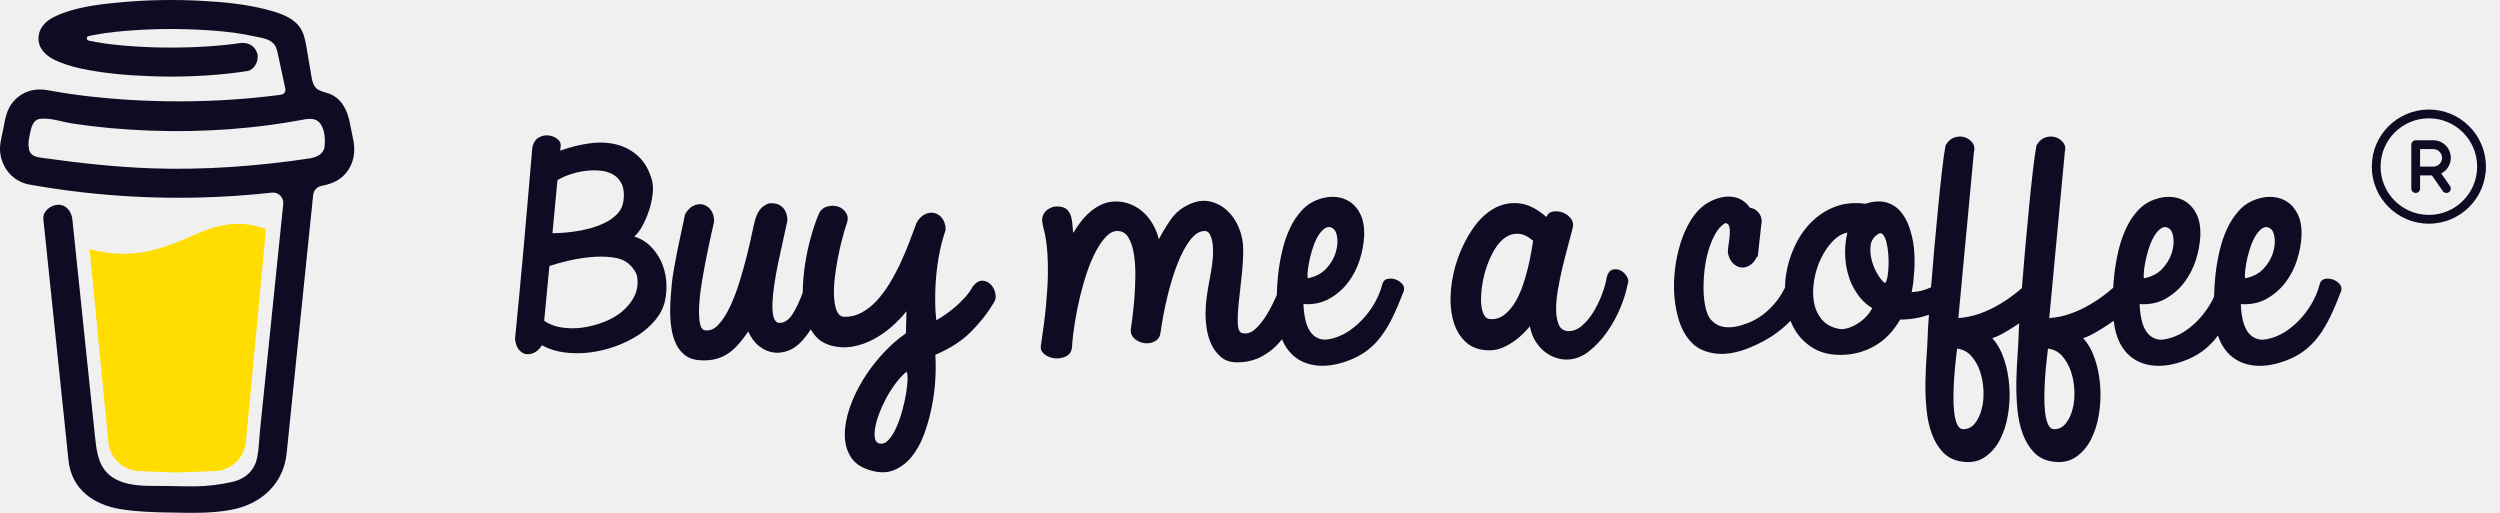
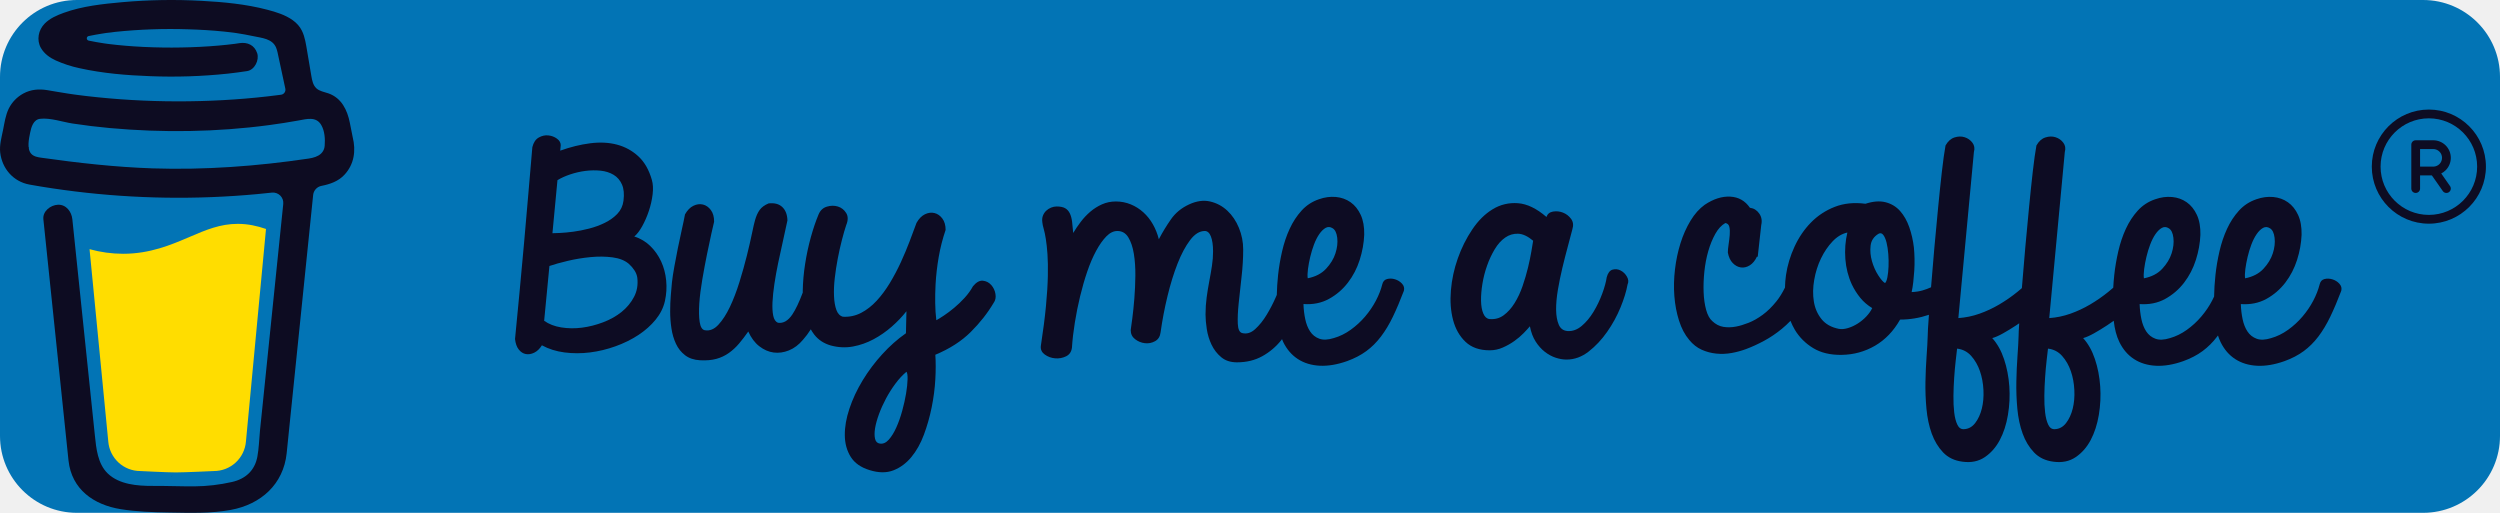
<svg xmlns="http://www.w3.org/2000/svg" width="195" height="40" viewBox="0 0 195 40" fill="none">
-   <g clip-path="url(#clip0_2397_300)">
+   <rect width="195" height="40" rx="6" fill="#0274B5" />
+   <g>
    <path d="M24.739 9.305L24.712 9.289L24.648 9.27C24.674 9.291 24.706 9.304 24.739 9.305Z" fill="#0D0C22" />
    <path d="M24.754 9.3C24.75 9.299 24.746 9.298 24.742 9.297C24.742 9.299 24.742 9.302 24.742 9.304C24.747 9.304 24.75 9.302 24.754 9.3Z" fill="#0D0C22" />
    <path d="M25.117 12.162L25.163 12.136L25.181 12.126L25.196 12.109C25.167 12.122 25.14 12.14 25.117 12.162Z" fill="#0D0C22" />
    <path d="M24.826 9.364L24.781 9.321L24.75 9.305C24.767 9.334 24.794 9.355 24.826 9.364Z" fill="#0D0C22" />
    <path d="M13.451 37.098C13.415 37.113 13.384 37.138 13.359 37.169L13.388 37.15C13.407 37.133 13.435 37.112 13.451 37.098Z" fill="#0D0C22" />
    <path d="M20.055 35.803C20.055 35.762 20.035 35.769 20.04 35.915C20.04 35.903 20.045 35.891 20.047 35.88C20.049 35.854 20.052 35.828 20.055 35.803Z" fill="#0D0C22" />
    <path d="M19.373 37.098C19.337 37.113 19.305 37.138 19.281 37.169L19.31 37.15C19.329 37.133 19.357 37.112 19.373 37.098Z" fill="#0D0C22" />
    <path d="M8.8 37.405C8.773 37.381 8.739 37.365 8.703 37.359C8.732 37.373 8.761 37.387 8.781 37.398L8.8 37.405Z" fill="#0D0C22" />
    <path d="M7.749 36.402C7.745 36.359 7.732 36.319 7.711 36.281C7.726 36.32 7.738 36.359 7.748 36.4L7.749 36.402Z" fill="#0D0C22" />
    <path d="M14.78 18.483C13.343 19.098 11.713 19.795 9.6 19.795C8.716 19.794 7.836 19.672 6.984 19.435L8.446 34.44C8.498 35.068 8.783 35.652 9.246 36.079C9.709 36.505 10.316 36.741 10.945 36.741C10.945 36.741 13.017 36.849 13.709 36.849C14.453 36.849 16.685 36.741 16.685 36.741C17.314 36.741 17.92 36.505 18.383 36.078C18.846 35.652 19.131 35.067 19.183 34.44L20.748 17.859C20.049 17.62 19.343 17.461 18.547 17.461C17.171 17.46 16.061 17.934 14.78 18.483Z" fill="#FFDD00" />
    <path d="M2.461 12.078L2.486 12.101L2.502 12.111C2.489 12.099 2.476 12.088 2.461 12.078Z" fill="#0D0C22" />
    <path d="M27.508 10.691L27.288 9.581C27.09 8.585 26.642 7.644 25.62 7.284C25.292 7.169 24.92 7.119 24.669 6.881C24.418 6.642 24.343 6.272 24.285 5.929C24.177 5.299 24.076 4.668 23.966 4.039C23.871 3.498 23.796 2.891 23.547 2.394C23.224 1.728 22.555 1.339 21.888 1.081C21.547 0.953 21.199 0.846 20.845 0.758C19.18 0.319 17.431 0.157 15.718 0.065C13.663 -0.048 11.602 -0.014 9.552 0.168C8.026 0.306 6.418 0.474 4.968 1.002C4.438 1.195 3.892 1.427 3.489 1.837C2.994 2.34 2.833 3.118 3.194 3.746C3.451 4.191 3.885 4.506 4.347 4.714C4.947 4.983 5.575 5.187 6.218 5.323C8.01 5.719 9.866 5.875 11.697 5.941C13.726 6.023 15.758 5.957 17.778 5.743C18.277 5.688 18.776 5.622 19.273 5.545C19.859 5.455 20.235 4.689 20.062 4.155C19.856 3.517 19.3 3.269 18.672 3.366C18.58 3.38 18.488 3.394 18.395 3.407L18.329 3.417C18.116 3.444 17.903 3.469 17.691 3.492C17.251 3.539 16.811 3.578 16.369 3.608C15.38 3.677 14.388 3.709 13.397 3.711C12.423 3.711 11.448 3.683 10.476 3.619C10.033 3.59 9.591 3.553 9.149 3.508C8.949 3.487 8.748 3.465 8.548 3.44L8.358 3.416L8.316 3.41L8.119 3.382C7.715 3.321 7.312 3.251 6.912 3.167C6.872 3.158 6.836 3.135 6.81 3.103C6.784 3.071 6.77 3.031 6.77 2.99C6.77 2.948 6.784 2.908 6.81 2.876C6.836 2.844 6.872 2.821 6.912 2.812H6.92C7.266 2.739 7.615 2.676 7.964 2.621C8.081 2.603 8.198 2.585 8.315 2.567H8.319C8.538 2.553 8.758 2.513 8.976 2.487C10.872 2.29 12.779 2.223 14.684 2.286C15.61 2.313 16.534 2.367 17.455 2.461C17.653 2.482 17.85 2.503 18.047 2.527C18.122 2.536 18.198 2.547 18.274 2.556L18.427 2.578C18.872 2.645 19.315 2.725 19.756 2.82C20.41 2.962 21.248 3.008 21.539 3.724C21.632 3.951 21.674 4.204 21.725 4.442L21.79 4.746C21.792 4.751 21.793 4.757 21.794 4.763C21.948 5.48 22.102 6.198 22.256 6.915C22.267 6.968 22.267 7.023 22.257 7.076C22.246 7.129 22.224 7.179 22.193 7.224C22.162 7.268 22.122 7.306 22.076 7.334C22.03 7.362 21.978 7.381 21.924 7.388H21.92L21.826 7.401L21.733 7.413C21.438 7.452 21.143 7.488 20.847 7.521C20.265 7.587 19.682 7.645 19.098 7.693C17.937 7.79 16.774 7.853 15.609 7.883C15.015 7.899 14.422 7.906 13.828 7.905C11.467 7.903 9.107 7.766 6.761 7.494C6.507 7.464 6.253 7.432 5.999 7.399C6.196 7.424 5.856 7.38 5.787 7.37C5.625 7.347 5.464 7.324 5.302 7.299C4.76 7.218 4.222 7.118 3.681 7.03C3.027 6.923 2.402 6.976 1.81 7.299C1.325 7.565 0.932 7.972 0.684 8.467C0.429 8.994 0.353 9.569 0.239 10.135C0.125 10.702 -0.052 11.312 0.015 11.893C0.16 13.149 1.037 14.169 2.3 14.397C3.487 14.612 4.681 14.787 5.879 14.935C10.582 15.511 15.334 15.58 20.052 15.141C20.436 15.105 20.82 15.066 21.203 15.024C21.323 15.01 21.444 15.024 21.557 15.064C21.671 15.104 21.774 15.168 21.86 15.253C21.945 15.338 22.011 15.441 22.051 15.554C22.091 15.668 22.106 15.789 22.094 15.908L21.974 17.07C21.734 19.416 21.493 21.762 21.252 24.109C21.001 26.573 20.748 29.036 20.494 31.5C20.422 32.194 20.351 32.887 20.279 33.581C20.21 34.264 20.2 34.968 20.071 35.643C19.866 36.704 19.148 37.356 18.099 37.594C17.139 37.812 16.158 37.927 15.173 37.936C14.081 37.942 12.99 37.894 11.898 37.9C10.733 37.906 9.305 37.798 8.405 36.931C7.615 36.169 7.505 34.976 7.398 33.944C7.254 32.579 7.112 31.213 6.971 29.848L6.18 22.255L5.668 17.343C5.66 17.262 5.651 17.181 5.643 17.1C5.582 16.514 5.167 15.94 4.513 15.97C3.953 15.994 3.317 16.47 3.383 17.1L3.762 20.742L4.547 28.275C4.77 30.415 4.993 32.556 5.216 34.696C5.259 35.106 5.299 35.517 5.344 35.927C5.59 38.168 7.301 39.376 9.421 39.716C10.658 39.915 11.926 39.956 13.182 39.976C14.792 40.002 16.418 40.064 18.002 39.772C20.349 39.342 22.11 37.775 22.361 35.344C22.433 34.642 22.504 33.941 22.576 33.238C22.815 30.917 23.053 28.595 23.291 26.272L24.069 18.685L24.426 15.208C24.443 15.035 24.516 14.873 24.633 14.745C24.75 14.617 24.905 14.531 25.076 14.498C25.747 14.367 26.388 14.144 26.865 13.633C27.625 12.82 27.776 11.76 27.508 10.691ZM2.265 11.441C2.275 11.436 2.257 11.524 2.249 11.565C2.247 11.503 2.25 11.448 2.265 11.441ZM2.33 11.945C2.336 11.941 2.352 11.963 2.369 11.989C2.343 11.965 2.328 11.947 2.33 11.945ZM2.394 12.029C2.43 12.094 2.417 12.069 2.394 12.029ZM2.523 12.134H2.526C2.526 12.138 2.532 12.141 2.534 12.145C2.531 12.141 2.527 12.137 2.523 12.134ZM25.044 11.978C24.803 12.207 24.44 12.314 24.081 12.367C20.056 12.964 15.972 13.267 11.903 13.133C8.991 13.034 6.109 12.71 3.226 12.303C2.943 12.263 2.637 12.211 2.443 12.003C2.077 11.61 2.257 10.819 2.352 10.345C2.439 9.91 2.606 9.33 3.123 9.268C3.93 9.174 4.868 9.514 5.666 9.635C6.628 9.782 7.593 9.9 8.561 9.988C12.695 10.364 16.898 10.306 21.014 9.755C21.764 9.654 22.512 9.537 23.256 9.403C23.92 9.284 24.655 9.061 25.056 9.748C25.331 10.216 25.368 10.843 25.325 11.372C25.312 11.602 25.212 11.819 25.044 11.978Z" fill="#0D0C22" />
    <path fill-rule="evenodd" clip-rule="evenodd" d="M49.455 23.157C49.22 23.606 48.897 23.997 48.486 24.328C48.075 24.66 47.595 24.93 47.046 25.138C46.498 25.346 45.946 25.486 45.391 25.558C44.836 25.629 44.298 25.623 43.776 25.538C43.253 25.454 42.809 25.281 42.444 25.021L42.855 20.747C43.234 20.617 43.71 20.484 44.285 20.347C44.859 20.211 45.45 20.113 46.057 20.055C46.664 19.996 47.239 20.003 47.781 20.074C48.322 20.146 48.75 20.318 49.063 20.591C49.233 20.747 49.377 20.916 49.495 21.099C49.612 21.281 49.684 21.47 49.71 21.665C49.775 22.211 49.69 22.709 49.455 23.157ZM43.482 14.054C43.756 13.885 44.086 13.735 44.471 13.605C44.856 13.475 45.251 13.384 45.656 13.332C46.06 13.28 46.455 13.273 46.841 13.312C47.226 13.351 47.566 13.459 47.859 13.634C48.153 13.81 48.371 14.064 48.515 14.395C48.659 14.727 48.698 15.147 48.633 15.654C48.581 16.057 48.42 16.399 48.153 16.679C47.885 16.959 47.559 17.192 47.174 17.381C46.788 17.57 46.38 17.72 45.95 17.83C45.519 17.941 45.104 18.022 44.706 18.074C44.308 18.126 43.962 18.159 43.668 18.171C43.374 18.184 43.181 18.191 43.09 18.191L43.482 14.054ZM51.571 20.396C51.361 19.941 51.081 19.541 50.728 19.196C50.376 18.851 49.958 18.601 49.475 18.445C49.684 18.276 49.889 18.009 50.092 17.645C50.294 17.281 50.467 16.884 50.611 16.454C50.754 16.025 50.852 15.592 50.905 15.156C50.956 14.721 50.937 14.347 50.846 14.034C50.624 13.254 50.275 12.642 49.798 12.2C49.321 11.758 48.767 11.452 48.133 11.283C47.5 11.114 46.801 11.078 46.038 11.176C45.274 11.273 44.493 11.465 43.697 11.751C43.697 11.686 43.704 11.618 43.717 11.546C43.73 11.475 43.736 11.4 43.736 11.322C43.736 11.127 43.639 10.958 43.443 10.815C43.247 10.671 43.022 10.587 42.767 10.561C42.512 10.535 42.264 10.59 42.023 10.727C41.781 10.863 41.614 11.114 41.523 11.478C41.419 12.649 41.314 13.865 41.21 15.127C41.105 16.389 40.995 17.664 40.877 18.952C40.76 20.24 40.642 21.518 40.524 22.787C40.407 24.055 40.289 25.275 40.172 26.445C40.211 26.797 40.309 27.07 40.466 27.265C40.622 27.46 40.805 27.578 41.014 27.616C41.223 27.656 41.442 27.619 41.67 27.509C41.898 27.399 42.098 27.206 42.268 26.933C42.79 27.22 43.377 27.405 44.03 27.49C44.683 27.574 45.345 27.574 46.018 27.49C46.69 27.405 47.353 27.246 48.006 27.011C48.659 26.777 49.253 26.485 49.788 26.134C50.323 25.782 50.774 25.382 51.14 24.933C51.505 24.484 51.747 24 51.864 23.48C51.982 22.946 52.014 22.413 51.962 21.879C51.91 21.346 51.779 20.852 51.571 20.396Z" fill="#0D0C23" />
    <path fill-rule="evenodd" clip-rule="evenodd" d="M70.674 30.696C70.602 31.125 70.501 31.578 70.37 32.053C70.24 32.527 70.086 32.96 69.91 33.35C69.734 33.741 69.538 34.056 69.323 34.297C69.107 34.537 68.875 34.638 68.627 34.599C68.431 34.573 68.307 34.449 68.255 34.229C68.203 34.007 68.203 33.734 68.255 33.409C68.307 33.084 68.408 32.716 68.559 32.306C68.709 31.896 68.892 31.49 69.107 31.087C69.323 30.683 69.567 30.296 69.841 29.926C70.116 29.555 70.403 29.246 70.703 28.999C70.769 29.077 70.798 29.272 70.791 29.584C70.784 29.896 70.745 30.267 70.674 30.696ZM77.313 22.227C77.137 22.032 76.921 21.922 76.667 21.895C76.412 21.869 76.154 22.012 75.893 22.325C75.723 22.637 75.508 22.936 75.247 23.222C74.986 23.509 74.715 23.769 74.434 24.003C74.153 24.237 73.886 24.439 73.631 24.608C73.377 24.777 73.177 24.901 73.034 24.979C72.982 24.562 72.952 24.114 72.946 23.632C72.939 23.151 72.949 22.663 72.975 22.169C73.014 21.466 73.096 20.757 73.22 20.042C73.344 19.326 73.523 18.623 73.758 17.934C73.758 17.57 73.673 17.274 73.504 17.046C73.334 16.819 73.128 16.675 72.887 16.617C72.645 16.558 72.397 16.591 72.143 16.714C71.888 16.838 71.669 17.063 71.487 17.387C71.33 17.817 71.15 18.298 70.948 18.831C70.745 19.365 70.517 19.908 70.263 20.461C70.008 21.014 69.724 21.551 69.411 22.071C69.097 22.591 68.754 23.053 68.382 23.457C68.01 23.86 67.605 24.175 67.168 24.403C66.73 24.631 66.258 24.732 65.748 24.706C65.513 24.64 65.343 24.465 65.239 24.178C65.134 23.892 65.072 23.535 65.053 23.105C65.033 22.676 65.053 22.204 65.112 21.69C65.171 21.177 65.249 20.666 65.347 20.159C65.445 19.651 65.552 19.17 65.67 18.715C65.787 18.259 65.898 17.875 66.003 17.563C66.159 17.186 66.159 16.87 66.003 16.617C65.846 16.363 65.631 16.194 65.357 16.109C65.082 16.025 64.795 16.028 64.495 16.119C64.194 16.21 63.979 16.412 63.849 16.724C63.626 17.258 63.424 17.856 63.241 18.519C63.058 19.183 62.911 19.869 62.801 20.578C62.689 21.287 62.627 21.99 62.614 22.686C62.614 22.731 62.616 22.774 62.616 22.819C62.331 23.576 62.059 24.147 61.802 24.53C61.469 25.024 61.093 25.239 60.676 25.174C60.492 25.096 60.372 24.914 60.313 24.627C60.254 24.341 60.235 23.99 60.254 23.573C60.274 23.157 60.323 22.686 60.401 22.159C60.48 21.632 60.577 21.086 60.695 20.52C60.813 19.953 60.937 19.385 61.067 18.812C61.198 18.24 61.315 17.7 61.42 17.192C61.407 16.737 61.273 16.389 61.018 16.148C60.764 15.908 60.408 15.814 59.951 15.865C59.638 15.995 59.406 16.165 59.256 16.373C59.105 16.581 58.984 16.848 58.893 17.173C58.841 17.342 58.763 17.68 58.658 18.188C58.554 18.695 58.42 19.277 58.257 19.934C58.093 20.591 57.901 21.277 57.679 21.993C57.457 22.708 57.209 23.356 56.935 23.935C56.661 24.513 56.36 24.979 56.034 25.33C55.708 25.681 55.355 25.824 54.976 25.759C54.767 25.72 54.634 25.505 54.575 25.115C54.516 24.725 54.506 24.244 54.545 23.671C54.585 23.099 54.663 22.471 54.781 21.788C54.898 21.105 55.019 20.458 55.143 19.846C55.267 19.235 55.381 18.695 55.486 18.227C55.59 17.758 55.662 17.446 55.701 17.29C55.701 16.913 55.616 16.61 55.446 16.383C55.276 16.155 55.071 16.012 54.829 15.953C54.588 15.895 54.34 15.927 54.085 16.051C53.831 16.174 53.612 16.399 53.429 16.724C53.364 17.075 53.279 17.482 53.174 17.944C53.07 18.405 52.969 18.88 52.871 19.368C52.773 19.856 52.681 20.334 52.597 20.803C52.512 21.271 52.45 21.681 52.411 22.032C52.385 22.305 52.355 22.64 52.323 23.037C52.29 23.434 52.273 23.853 52.273 24.296C52.273 24.738 52.306 25.177 52.372 25.613C52.437 26.049 52.554 26.449 52.724 26.813C52.894 27.177 53.132 27.476 53.439 27.711C53.746 27.945 54.134 28.075 54.604 28.101C55.087 28.127 55.508 28.091 55.867 27.994C56.227 27.896 56.553 27.743 56.847 27.535C57.14 27.327 57.408 27.08 57.65 26.793C57.891 26.507 58.13 26.195 58.365 25.857C58.587 26.351 58.874 26.735 59.226 27.008C59.579 27.281 59.951 27.444 60.343 27.496C60.734 27.548 61.133 27.493 61.538 27.33C61.942 27.168 62.307 26.891 62.634 26.501C62.849 26.261 63.052 25.989 63.242 25.688C63.323 25.829 63.409 25.965 63.506 26.091C63.826 26.507 64.26 26.793 64.808 26.95C65.396 27.106 65.97 27.132 66.532 27.028C67.093 26.924 67.628 26.735 68.138 26.462C68.647 26.189 69.12 25.86 69.558 25.476C69.995 25.093 70.377 24.693 70.703 24.276C70.69 24.575 70.683 24.858 70.683 25.125C70.683 25.392 70.677 25.681 70.664 25.993C70.011 26.449 69.394 26.995 68.813 27.633C68.232 28.27 67.723 28.95 67.285 29.672C66.848 30.394 66.505 31.125 66.258 31.867C66.009 32.609 65.888 33.301 65.895 33.946C65.901 34.59 66.055 35.152 66.355 35.633C66.655 36.115 67.145 36.459 67.824 36.668C68.529 36.889 69.149 36.895 69.685 36.687C70.22 36.479 70.687 36.134 71.085 35.653C71.483 35.172 71.81 34.59 72.064 33.907C72.319 33.223 72.521 32.511 72.671 31.77C72.822 31.028 72.916 30.299 72.956 29.584C72.995 28.868 72.995 28.231 72.956 27.671C74.078 27.203 74.999 26.611 75.717 25.896C76.435 25.181 77.029 24.426 77.499 23.632C77.643 23.437 77.692 23.203 77.646 22.93C77.6 22.656 77.49 22.422 77.313 22.227Z" fill="#0D0C23" />
    <path fill-rule="evenodd" clip-rule="evenodd" d="M102.022 20.983C102.061 20.684 102.12 20.369 102.198 20.037C102.277 19.705 102.375 19.383 102.492 19.071C102.61 18.759 102.747 18.489 102.903 18.261C103.06 18.034 103.227 17.871 103.403 17.773C103.579 17.676 103.758 17.686 103.942 17.802C104.137 17.92 104.258 18.167 104.304 18.544C104.349 18.922 104.304 19.325 104.167 19.754C104.03 20.183 103.785 20.587 103.432 20.964C103.08 21.341 102.603 21.588 102.003 21.705C101.976 21.524 101.983 21.283 102.022 20.983ZM108.808 21.783C108.593 21.719 108.387 21.712 108.191 21.764C107.996 21.816 107.871 21.953 107.819 22.174C107.715 22.59 107.548 23.016 107.32 23.452C107.091 23.888 106.811 24.301 106.478 24.691C106.145 25.081 105.769 25.426 105.352 25.725C104.934 26.025 104.496 26.239 104.039 26.369C103.582 26.513 103.204 26.529 102.903 26.418C102.603 26.308 102.365 26.119 102.189 25.852C102.012 25.586 101.885 25.264 101.807 24.886C101.728 24.509 101.683 24.119 101.67 23.715C102.414 23.768 103.076 23.634 103.658 23.315C104.238 22.997 104.731 22.574 105.136 22.047C105.541 21.52 105.848 20.928 106.057 20.271C106.265 19.614 106.383 18.96 106.409 18.31C106.422 17.698 106.331 17.181 106.135 16.759C105.939 16.336 105.675 16.007 105.342 15.773C105.009 15.539 104.627 15.402 104.196 15.363C103.765 15.324 103.328 15.383 102.884 15.539C102.348 15.721 101.895 16.017 101.523 16.427C101.151 16.837 100.84 17.312 100.593 17.851C100.344 18.391 100.148 18.973 100.005 19.598C99.861 20.222 99.757 20.837 99.692 21.442C99.633 21.985 99.601 22.504 99.59 23.005C99.562 23.069 99.535 23.13 99.505 23.198C99.303 23.66 99.068 24.112 98.8 24.555C98.533 24.997 98.236 25.368 97.909 25.667C97.583 25.966 97.243 26.07 96.891 25.979C96.682 25.927 96.568 25.686 96.548 25.257C96.529 24.828 96.551 24.294 96.617 23.657C96.682 23.02 96.757 22.33 96.842 21.588C96.927 20.847 96.969 20.138 96.969 19.461C96.969 18.876 96.858 18.313 96.636 17.773C96.414 17.234 96.11 16.785 95.726 16.427C95.34 16.069 94.893 15.832 94.384 15.715C93.875 15.597 93.326 15.675 92.739 15.949C92.151 16.222 91.684 16.606 91.339 17.1C90.992 17.595 90.676 18.115 90.389 18.661C90.284 18.245 90.131 17.858 89.928 17.5C89.726 17.142 89.478 16.83 89.184 16.563C88.89 16.297 88.56 16.089 88.195 15.939C87.83 15.79 87.444 15.715 87.039 15.715C86.648 15.715 86.286 15.79 85.953 15.939C85.62 16.089 85.316 16.28 85.042 16.515C84.768 16.749 84.52 17.012 84.298 17.305C84.076 17.598 83.879 17.887 83.71 18.173C83.684 17.835 83.654 17.539 83.622 17.285C83.589 17.032 83.53 16.817 83.446 16.642C83.361 16.466 83.24 16.332 83.083 16.241C82.927 16.151 82.705 16.105 82.418 16.105C82.274 16.105 82.13 16.134 81.987 16.192C81.843 16.251 81.715 16.332 81.605 16.436C81.494 16.541 81.409 16.668 81.35 16.817C81.291 16.967 81.275 17.139 81.301 17.334C81.314 17.478 81.35 17.65 81.409 17.851C81.468 18.053 81.523 18.317 81.575 18.642C81.627 18.967 81.67 19.361 81.703 19.822C81.735 20.284 81.745 20.85 81.732 21.52C81.719 22.19 81.67 22.974 81.585 23.872C81.5 24.769 81.366 25.81 81.184 26.994C81.157 27.267 81.262 27.488 81.497 27.657C81.732 27.826 82 27.924 82.3 27.95C82.6 27.976 82.884 27.924 83.152 27.794C83.419 27.664 83.573 27.436 83.612 27.111C83.651 26.5 83.726 25.849 83.838 25.159C83.948 24.47 84.085 23.787 84.249 23.11C84.412 22.434 84.598 21.79 84.807 21.178C85.016 20.567 85.248 20.027 85.502 19.559C85.757 19.09 86.021 18.717 86.295 18.437C86.57 18.157 86.857 18.017 87.157 18.017C87.523 18.017 87.806 18.183 88.009 18.515C88.211 18.847 88.355 19.273 88.44 19.793C88.525 20.314 88.564 20.883 88.558 21.501C88.551 22.119 88.525 22.714 88.479 23.286C88.433 23.859 88.381 24.369 88.322 24.818C88.264 25.267 88.221 25.576 88.195 25.745C88.195 26.044 88.309 26.281 88.538 26.457C88.766 26.633 89.021 26.737 89.302 26.769C89.582 26.802 89.847 26.75 90.095 26.613C90.343 26.477 90.486 26.246 90.526 25.92C90.656 24.984 90.836 24.044 91.064 23.101C91.292 22.158 91.554 21.312 91.848 20.564C92.141 19.816 92.468 19.204 92.827 18.73C93.186 18.255 93.568 18.017 93.973 18.017C94.181 18.017 94.342 18.161 94.452 18.447C94.563 18.733 94.619 19.123 94.619 19.617C94.619 19.982 94.59 20.356 94.531 20.739C94.472 21.123 94.404 21.52 94.325 21.93C94.247 22.34 94.178 22.759 94.12 23.189C94.061 23.618 94.031 24.067 94.031 24.535C94.031 24.86 94.064 25.238 94.129 25.667C94.195 26.096 94.319 26.503 94.501 26.887C94.684 27.27 94.935 27.596 95.256 27.862C95.576 28.129 95.983 28.262 96.479 28.262C97.224 28.262 97.883 28.103 98.458 27.784C99.032 27.465 99.525 27.049 99.936 26.535C99.958 26.508 99.977 26.48 99.998 26.453C100.029 26.529 100.057 26.609 100.093 26.682C100.374 27.254 100.755 27.696 101.239 28.009C101.722 28.321 102.29 28.493 102.943 28.526C103.595 28.558 104.307 28.438 105.078 28.165C105.652 27.956 106.151 27.696 106.576 27.384C107 27.072 107.382 26.691 107.721 26.242C108.061 25.794 108.371 25.276 108.652 24.691C108.933 24.105 109.216 23.436 109.503 22.681C109.556 22.473 109.507 22.288 109.357 22.125C109.207 21.962 109.024 21.849 108.808 21.783Z" fill="#0D0C23" />
    <path fill-rule="evenodd" clip-rule="evenodd" d="M119.448 19.606C119.383 19.99 119.295 20.413 119.184 20.875C119.072 21.337 118.932 21.814 118.763 22.309C118.593 22.803 118.384 23.249 118.136 23.646C117.888 24.043 117.604 24.358 117.284 24.592C116.964 24.826 116.595 24.924 116.177 24.885C115.968 24.859 115.808 24.716 115.698 24.455C115.587 24.195 115.528 23.863 115.521 23.46C115.515 23.057 115.55 22.615 115.629 22.133C115.707 21.652 115.828 21.18 115.992 20.718C116.154 20.257 116.354 19.831 116.589 19.44C116.824 19.05 117.094 18.747 117.402 18.533C117.708 18.318 118.045 18.218 118.41 18.23C118.776 18.243 119.167 18.425 119.585 18.777C119.559 18.946 119.514 19.223 119.448 19.606ZM126.41 21.099C126.208 20.995 125.999 20.972 125.784 21.031C125.569 21.089 125.415 21.288 125.324 21.626C125.271 21.99 125.154 22.419 124.971 22.914C124.788 23.408 124.563 23.877 124.295 24.319C124.028 24.761 123.721 25.129 123.375 25.421C123.029 25.714 122.66 25.848 122.269 25.821C121.942 25.796 121.713 25.63 121.583 25.324C121.452 25.018 121.384 24.635 121.377 24.172C121.371 23.711 121.417 23.191 121.514 22.611C121.612 22.033 121.73 21.457 121.867 20.884C122.004 20.312 122.144 19.762 122.288 19.235C122.431 18.709 122.549 18.263 122.641 17.899C122.745 17.573 122.712 17.297 122.543 17.069C122.373 16.842 122.161 16.679 121.906 16.581C121.651 16.484 121.393 16.458 121.132 16.503C120.871 16.549 120.702 16.689 120.623 16.923C119.853 16.259 119.112 15.902 118.4 15.85C117.689 15.798 117.032 15.954 116.432 16.318C115.831 16.682 115.299 17.209 114.836 17.899C114.372 18.588 113.997 19.34 113.71 20.153C113.422 20.966 113.243 21.795 113.171 22.641C113.099 23.486 113.155 24.257 113.338 24.953C113.521 25.649 113.843 26.219 114.307 26.66C114.77 27.103 115.4 27.324 116.197 27.324C116.55 27.324 116.889 27.253 117.215 27.11C117.542 26.966 117.842 26.797 118.116 26.602C118.39 26.407 118.632 26.202 118.841 25.987C119.05 25.773 119.213 25.594 119.331 25.451C119.422 25.919 119.572 26.316 119.781 26.641C119.99 26.966 120.228 27.233 120.496 27.441C120.763 27.649 121.044 27.802 121.338 27.9C121.632 27.997 121.916 28.046 122.19 28.046C122.804 28.046 123.378 27.838 123.914 27.422C124.449 27.006 124.929 26.495 125.353 25.89C125.777 25.285 126.127 24.648 126.401 23.977C126.675 23.307 126.858 22.712 126.949 22.192C127.041 21.997 127.024 21.792 126.9 21.577C126.776 21.363 126.613 21.203 126.41 21.099Z" fill="#0D0C23" />
    <path fill-rule="evenodd" clip-rule="evenodd" d="M161.672 31.875C161.561 32.318 161.388 32.692 161.153 32.998C160.918 33.303 160.624 33.463 160.271 33.476C160.049 33.489 159.88 33.372 159.762 33.124C159.645 32.877 159.563 32.559 159.518 32.168C159.472 31.778 159.452 31.342 159.459 30.861C159.465 30.379 159.485 29.905 159.518 29.436C159.55 28.968 159.589 28.532 159.635 28.129C159.681 27.725 159.716 27.414 159.743 27.192C160.186 27.244 160.556 27.436 160.849 27.768C161.143 28.1 161.368 28.493 161.525 28.948C161.682 29.404 161.773 29.895 161.799 30.422C161.825 30.949 161.783 31.433 161.672 31.875ZM154.582 31.875C154.471 32.318 154.298 32.692 154.063 32.998C153.828 33.303 153.534 33.463 153.182 33.476C152.96 33.489 152.79 33.372 152.673 33.124C152.555 32.877 152.473 32.559 152.428 32.168C152.382 31.778 152.362 31.342 152.369 30.861C152.375 30.379 152.395 29.905 152.428 29.436C152.46 28.968 152.499 28.532 152.545 28.129C152.591 27.725 152.627 27.414 152.653 27.192C153.097 27.244 153.466 27.436 153.759 27.768C154.053 28.1 154.278 28.493 154.435 28.948C154.592 29.404 154.683 29.895 154.709 30.422C154.735 30.949 154.693 31.433 154.582 31.875ZM147.306 20.791C147.293 21.104 147.264 21.38 147.218 21.621C147.172 21.862 147.11 22.014 147.032 22.079C146.888 22.001 146.712 21.8 146.503 21.474C146.294 21.149 146.131 20.781 146.013 20.372C145.896 19.962 145.86 19.559 145.906 19.162C145.951 18.765 146.157 18.456 146.523 18.235C146.666 18.157 146.79 18.186 146.895 18.323C146.999 18.459 147.084 18.658 147.15 18.918C147.215 19.178 147.26 19.477 147.287 19.816C147.313 20.154 147.319 20.479 147.306 20.791ZM145.573 24.685C145.37 24.899 145.145 25.084 144.897 25.241C144.649 25.397 144.394 25.514 144.134 25.592C143.872 25.67 143.637 25.689 143.428 25.65C142.841 25.534 142.39 25.279 142.077 24.889C141.764 24.499 141.564 24.041 141.48 23.514C141.395 22.987 141.404 22.424 141.509 21.826C141.613 21.227 141.789 20.671 142.038 20.157C142.286 19.643 142.586 19.201 142.939 18.83C143.291 18.459 143.676 18.229 144.094 18.137C143.937 18.801 143.885 19.487 143.937 20.196C143.99 20.905 144.16 21.572 144.447 22.196C144.629 22.574 144.848 22.918 145.103 23.231C145.357 23.543 145.668 23.81 146.033 24.031C145.929 24.252 145.775 24.47 145.573 24.685ZM167.244 20.987C167.283 20.688 167.341 20.372 167.42 20.04C167.498 19.708 167.596 19.386 167.714 19.074C167.831 18.762 167.968 18.492 168.125 18.264C168.282 18.037 168.448 17.874 168.624 17.776C168.801 17.679 168.98 17.689 169.163 17.806C169.359 17.923 169.48 18.17 169.525 18.547C169.571 18.925 169.525 19.328 169.388 19.757C169.251 20.186 169.006 20.59 168.654 20.967C168.302 21.345 167.825 21.591 167.224 21.709C167.198 21.527 167.205 21.286 167.244 20.987ZM175.137 20.987C175.176 20.688 175.234 20.372 175.313 20.04C175.391 19.708 175.489 19.386 175.607 19.074C175.724 18.762 175.861 18.492 176.018 18.264C176.175 18.037 176.341 17.874 176.517 17.776C176.694 17.679 176.873 17.689 177.056 17.806C177.252 17.923 177.372 18.17 177.418 18.547C177.464 18.925 177.418 19.328 177.281 19.757C177.144 20.186 176.899 20.59 176.547 20.967C176.194 21.345 175.717 21.591 175.117 21.709C175.091 21.527 175.097 21.286 175.137 20.987ZM182.471 22.128C182.321 21.966 182.138 21.852 181.923 21.787C181.708 21.722 181.502 21.715 181.306 21.767C181.11 21.819 180.986 21.956 180.934 22.177C180.829 22.593 180.663 23.019 180.434 23.455C180.206 23.891 179.925 24.304 179.592 24.694C179.259 25.084 178.884 25.43 178.466 25.729C178.048 26.028 177.611 26.242 177.154 26.372C176.697 26.516 176.318 26.532 176.018 26.421C175.717 26.311 175.479 26.122 175.303 25.856C175.127 25.589 175 25.267 174.921 24.889C174.843 24.512 174.797 24.122 174.784 23.719C175.528 23.771 176.191 23.638 176.772 23.319C177.353 23 177.846 22.577 178.251 22.05C178.655 21.523 178.962 20.931 179.171 20.274C179.38 19.617 179.497 18.964 179.524 18.313C179.536 17.702 179.445 17.184 179.249 16.762C179.054 16.339 178.789 16.01 178.456 15.776C178.123 15.542 177.741 15.405 177.31 15.366C176.88 15.327 176.442 15.386 175.998 15.542C175.463 15.724 175.009 16.02 174.637 16.43C174.265 16.84 173.955 17.315 173.707 17.854C173.459 18.395 173.263 18.976 173.119 19.601C172.975 20.225 172.871 20.84 172.806 21.445C172.743 22.032 172.708 22.594 172.7 23.132C172.651 23.239 172.598 23.346 172.541 23.455C172.313 23.891 172.032 24.304 171.699 24.694C171.367 25.084 170.991 25.43 170.573 25.729C170.155 26.028 169.718 26.242 169.261 26.372C168.804 26.516 168.425 26.532 168.125 26.421C167.825 26.311 167.586 26.122 167.41 25.856C167.234 25.589 167.107 25.267 167.028 24.889C166.95 24.512 166.904 24.122 166.891 23.719C167.635 23.771 168.298 23.638 168.879 23.319C169.46 23 169.953 22.577 170.358 22.05C170.762 21.523 171.069 20.931 171.278 20.274C171.487 19.617 171.605 18.964 171.631 18.313C171.644 17.702 171.552 17.184 171.357 16.762C171.161 16.339 170.896 16.01 170.563 15.776C170.23 15.542 169.848 15.405 169.418 15.366C168.987 15.327 168.549 15.386 168.105 15.542C167.57 15.724 167.116 16.02 166.744 16.43C166.372 16.84 166.062 17.315 165.814 17.854C165.566 18.395 165.37 18.976 165.227 19.601C165.083 20.225 164.978 20.84 164.913 21.445C164.876 21.786 164.851 22.117 164.833 22.442C164.707 22.549 164.584 22.657 164.453 22.762C164.003 23.127 163.529 23.455 163.033 23.748C162.536 24.041 162.021 24.281 161.486 24.47C160.95 24.659 160.402 24.773 159.841 24.811L161.055 11.854C161.133 11.58 161.094 11.34 160.938 11.132C160.781 10.924 160.578 10.781 160.33 10.703C160.082 10.624 159.818 10.631 159.537 10.722C159.256 10.813 159.025 11.021 158.842 11.346C158.75 11.841 158.656 12.517 158.558 13.376C158.46 14.234 158.362 15.171 158.264 16.186C158.166 17.201 158.068 18.248 157.97 19.328C157.872 20.408 157.787 21.416 157.716 22.352C157.712 22.394 157.71 22.432 157.706 22.473C157.592 22.569 157.481 22.667 157.363 22.762C156.913 23.127 156.439 23.455 155.943 23.748C155.447 24.041 154.931 24.281 154.396 24.47C153.86 24.659 153.312 24.773 152.751 24.811L153.965 11.854C154.044 11.58 154.004 11.34 153.848 11.132C153.691 10.924 153.488 10.781 153.24 10.703C152.992 10.624 152.728 10.631 152.447 10.722C152.166 10.813 151.935 11.021 151.752 11.346C151.661 11.841 151.566 12.517 151.468 13.376C151.37 14.234 151.272 15.171 151.174 16.186C151.076 17.201 150.979 18.248 150.88 19.328C150.783 20.408 150.697 21.416 150.626 22.352C150.624 22.371 150.623 22.388 150.622 22.407C150.416 22.502 150.193 22.585 149.95 22.655C149.702 22.727 149.421 22.769 149.108 22.782C149.16 22.548 149.202 22.287 149.235 22.001C149.268 21.715 149.294 21.416 149.314 21.104C149.333 20.791 149.34 20.479 149.333 20.167C149.326 19.855 149.31 19.569 149.284 19.308C149.219 18.749 149.098 18.219 148.922 17.718C148.746 17.217 148.508 16.798 148.207 16.459C147.907 16.121 147.532 15.893 147.081 15.776C146.631 15.659 146.105 15.698 145.505 15.893C144.616 15.776 143.817 15.858 143.105 16.137C142.394 16.417 141.777 16.823 141.254 17.357C140.732 17.89 140.305 18.518 139.972 19.24C139.639 19.962 139.417 20.704 139.306 21.464C139.259 21.787 139.236 22.108 139.229 22.428C139.027 22.841 138.805 23.201 138.561 23.504C138.216 23.933 137.857 24.285 137.484 24.558C137.112 24.831 136.743 25.039 136.378 25.182C136.012 25.326 135.686 25.423 135.399 25.475C135.059 25.54 134.733 25.547 134.419 25.494C134.106 25.443 133.818 25.293 133.558 25.046C133.349 24.864 133.189 24.571 133.078 24.167C132.967 23.764 132.902 23.306 132.882 22.792C132.862 22.278 132.882 21.741 132.941 21.182C133 20.622 133.1 20.092 133.244 19.591C133.388 19.09 133.57 18.642 133.793 18.244C134.014 17.848 134.275 17.565 134.576 17.396C134.745 17.422 134.85 17.523 134.889 17.698C134.929 17.874 134.938 18.082 134.919 18.323C134.899 18.564 134.87 18.811 134.831 19.064C134.791 19.318 134.772 19.53 134.772 19.698C134.837 20.05 134.964 20.323 135.154 20.518C135.343 20.713 135.555 20.827 135.79 20.86C136.025 20.892 136.257 20.837 136.486 20.694C136.714 20.551 136.9 20.323 137.044 20.011C137.057 20.024 137.076 20.03 137.102 20.03L137.377 17.552C137.455 17.214 137.403 16.915 137.22 16.654C137.037 16.394 136.796 16.244 136.495 16.206C136.117 15.659 135.604 15.37 134.958 15.337C134.312 15.305 133.649 15.516 132.97 15.971C132.552 16.271 132.183 16.684 131.864 17.21C131.543 17.738 131.282 18.323 131.08 18.967C130.877 19.611 130.734 20.291 130.649 21.006C130.564 21.722 130.548 22.418 130.6 23.094C130.652 23.771 130.773 24.408 130.963 25.006C131.152 25.605 131.416 26.106 131.756 26.509C132.043 26.86 132.369 27.117 132.735 27.28C133.1 27.443 133.482 27.543 133.881 27.582C134.279 27.621 134.674 27.605 135.066 27.534C135.457 27.462 135.83 27.362 136.182 27.231C136.639 27.062 137.109 26.847 137.592 26.587C138.075 26.327 138.539 26.015 138.983 25.65C139.216 25.459 139.441 25.25 139.658 25.026C139.757 25.27 139.868 25.507 140.001 25.729C140.354 26.314 140.83 26.789 141.431 27.153C142.031 27.517 142.769 27.693 143.644 27.68C144.584 27.667 145.452 27.43 146.249 26.968C147.045 26.506 147.698 25.826 148.207 24.928C148.97 24.928 149.72 24.803 150.458 24.554C150.452 24.633 150.446 24.716 150.44 24.792C150.388 25.482 150.361 25.95 150.361 26.197C150.349 26.626 150.319 27.156 150.273 27.787C150.228 28.418 150.198 29.082 150.185 29.778C150.172 30.474 150.198 31.176 150.264 31.885C150.329 32.594 150.466 33.238 150.675 33.818C150.884 34.396 151.181 34.887 151.566 35.291C151.951 35.694 152.457 35.935 153.084 36.013C153.75 36.103 154.324 35.986 154.807 35.661C155.29 35.336 155.682 34.891 155.983 34.325C156.283 33.758 156.495 33.105 156.619 32.364C156.743 31.622 156.779 30.877 156.727 30.129C156.674 29.381 156.537 28.675 156.315 28.012C156.093 27.348 155.786 26.802 155.395 26.372C155.63 26.308 155.911 26.184 156.237 26.002C156.563 25.82 156.899 25.615 157.246 25.387C157.331 25.331 157.415 25.272 157.499 25.215C157.467 25.676 157.451 26.004 157.451 26.197C157.438 26.626 157.409 27.156 157.363 27.787C157.318 28.418 157.288 29.082 157.275 29.778C157.262 30.474 157.288 31.176 157.353 31.885C157.419 32.594 157.556 33.238 157.765 33.818C157.973 34.396 158.27 34.887 158.656 35.291C159.041 35.694 159.547 35.935 160.174 36.013C160.839 36.103 161.414 35.986 161.897 35.661C162.38 35.336 162.772 34.891 163.072 34.325C163.372 33.758 163.584 33.105 163.709 32.364C163.833 31.622 163.868 30.877 163.816 30.129C163.764 29.381 163.627 28.675 163.405 28.012C163.183 27.348 162.876 26.802 162.484 26.372C162.72 26.308 163 26.184 163.327 26.002C163.653 25.82 163.989 25.615 164.336 25.387C164.515 25.269 164.694 25.147 164.872 25.021C164.94 25.657 165.084 26.215 165.314 26.685C165.595 27.257 165.977 27.7 166.46 28.012C166.943 28.324 167.511 28.496 168.164 28.529C168.817 28.561 169.528 28.441 170.299 28.168C170.873 27.96 171.373 27.7 171.797 27.387C172.221 27.075 172.603 26.694 172.943 26.246C172.963 26.22 172.981 26.192 173 26.165C173.061 26.348 173.128 26.523 173.207 26.685C173.488 27.257 173.87 27.7 174.353 28.012C174.836 28.324 175.404 28.496 176.057 28.529C176.71 28.561 177.421 28.441 178.192 28.168C178.766 27.96 179.266 27.7 179.69 27.387C180.114 27.075 180.496 26.694 180.836 26.246C181.175 25.797 181.485 25.279 181.766 24.694C182.047 24.109 182.331 23.439 182.618 22.684C182.67 22.476 182.621 22.291 182.471 22.128Z" fill="#0D0C23" />
-     <g clip-path="url(#clip1_2397_300)">
+     <g>
      <path fill-rule="evenodd" clip-rule="evenodd" d="M189.451 9.23C187.371 9.23 185.685 10.916 185.685 12.996C185.685 15.076 187.371 16.762 189.451 16.762C191.531 16.762 193.217 15.076 193.217 12.996C193.217 10.916 191.531 9.23 189.451 9.23ZM185 12.996C185 10.538 186.993 8.545 189.451 8.545C191.909 8.545 193.902 10.538 193.902 12.996C193.902 15.454 191.909 17.447 189.451 17.447C186.993 17.447 185 15.454 185 12.996ZM188.082 11.284C188.082 11.095 188.235 10.941 188.424 10.941H189.794C190.157 10.941 190.505 11.086 190.762 11.343C191.019 11.599 191.163 11.948 191.163 12.311C191.163 12.674 191.019 13.023 190.762 13.279C190.66 13.382 190.543 13.466 190.416 13.531L191.101 14.512C191.209 14.668 191.171 14.881 191.016 14.989C190.861 15.097 190.648 15.059 190.54 14.904L189.686 13.681H188.766V14.708C188.766 14.897 188.613 15.05 188.424 15.05C188.235 15.05 188.082 14.897 188.082 14.708V11.284ZM189.864 12.992C189.847 12.992 189.831 12.993 189.814 12.995C189.807 12.996 189.8 12.996 189.794 12.996H188.766V11.626H189.794C189.975 11.626 190.149 11.698 190.278 11.827C190.406 11.955 190.478 12.129 190.478 12.311C190.478 12.493 190.406 12.667 190.278 12.795C190.166 12.907 190.019 12.976 189.864 12.992Z" fill="#0D0C23" />
    </g>
  </g>
-   <defs>
-     <clipPath id="clip0_2397_300">
-       <rect width="195" height="40" fill="white" />
-     </clipPath>
-     <clipPath id="clip1_2397_300">
-       <rect width="9.823" height="9.823" fill="white" transform="translate(185 8)" />
-     </clipPath>
-   </defs>
</svg>
